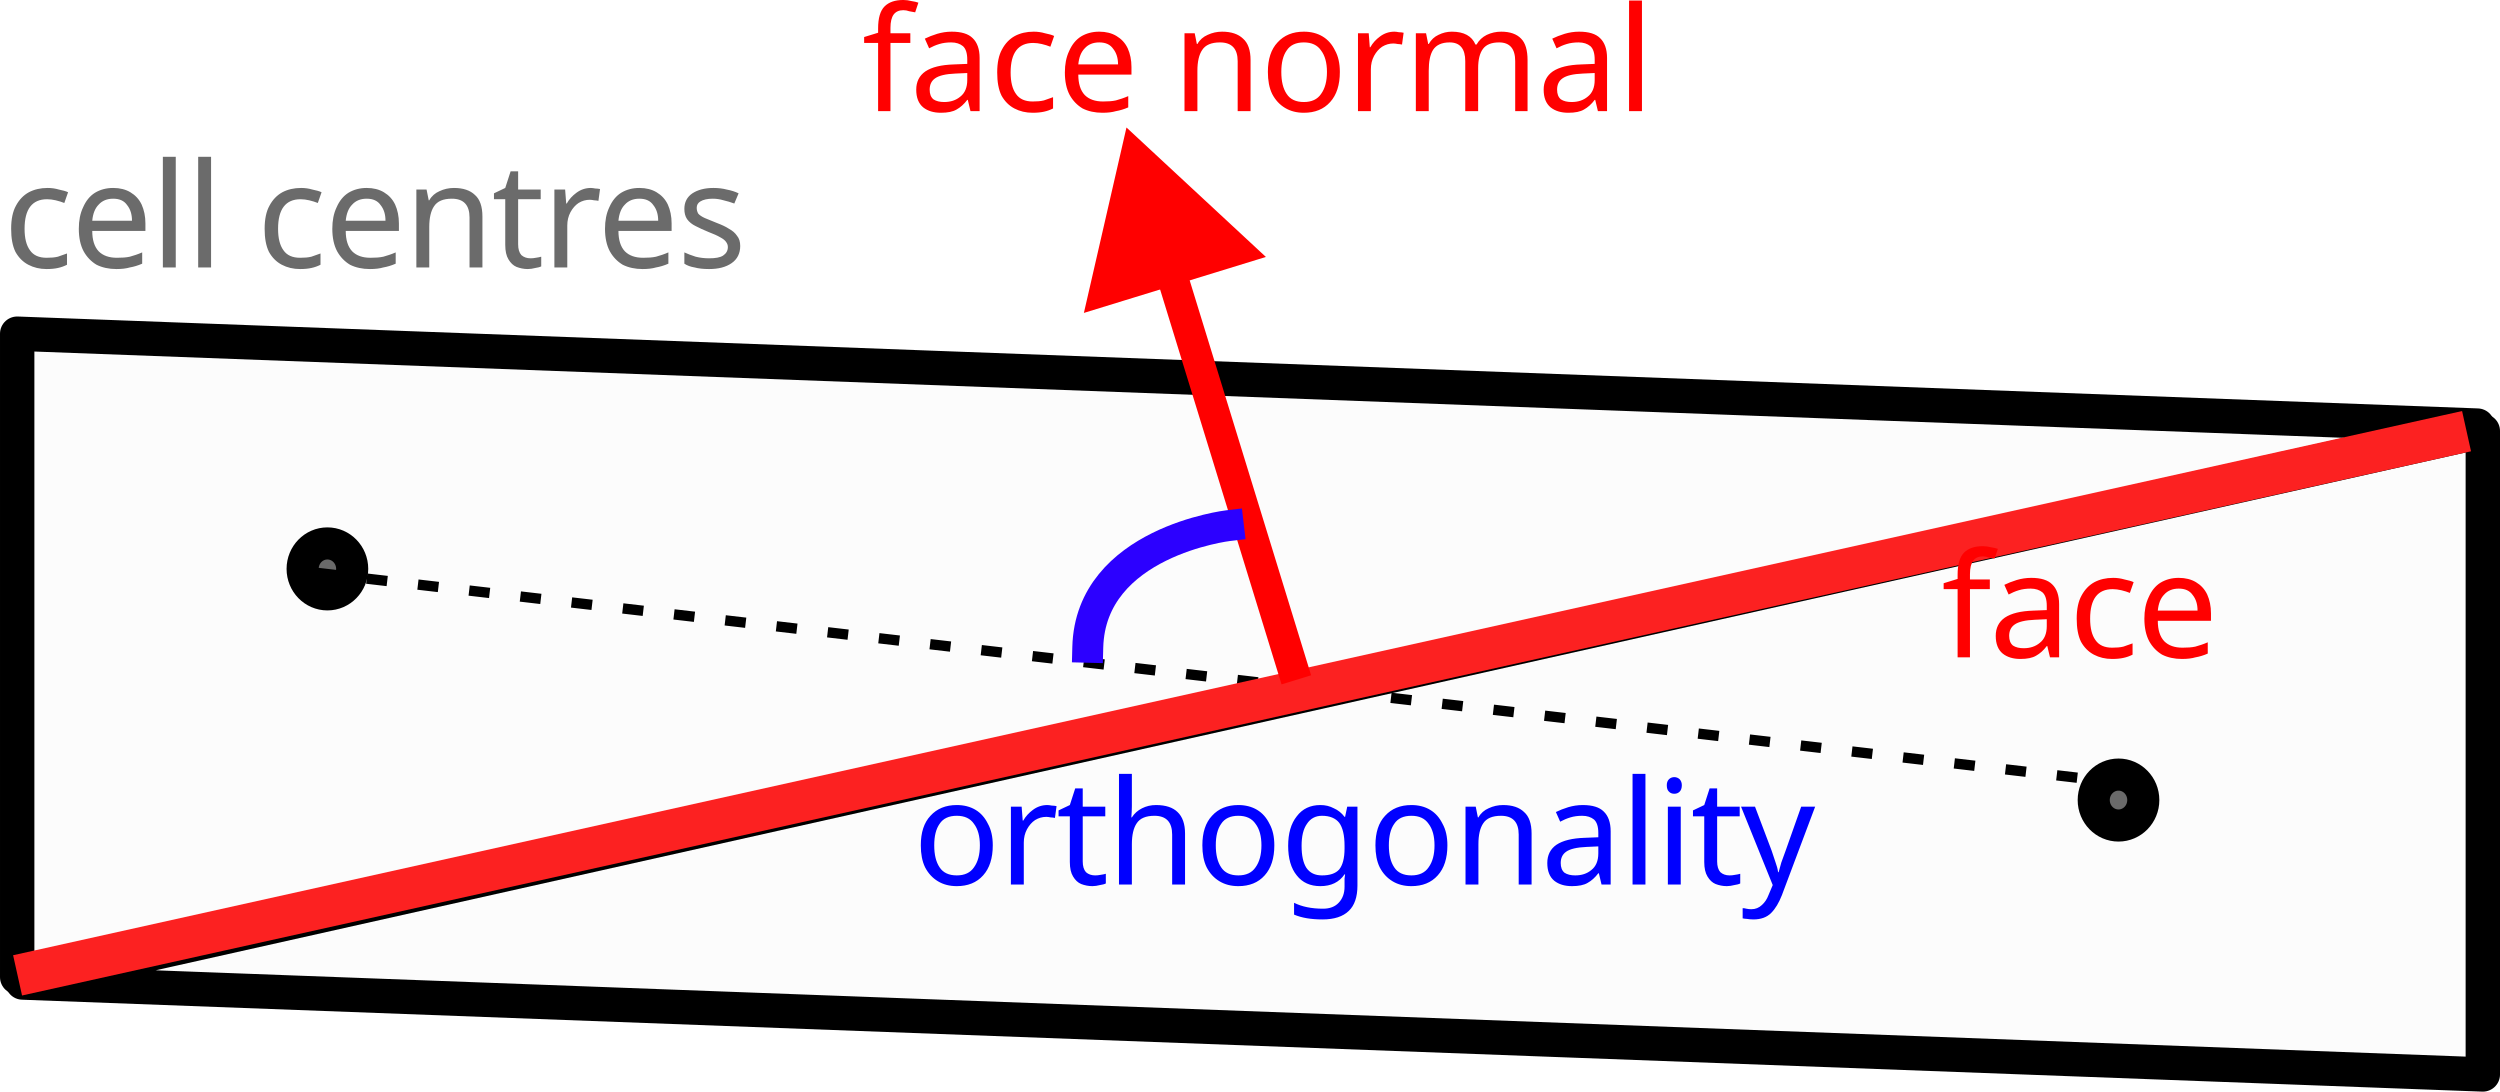
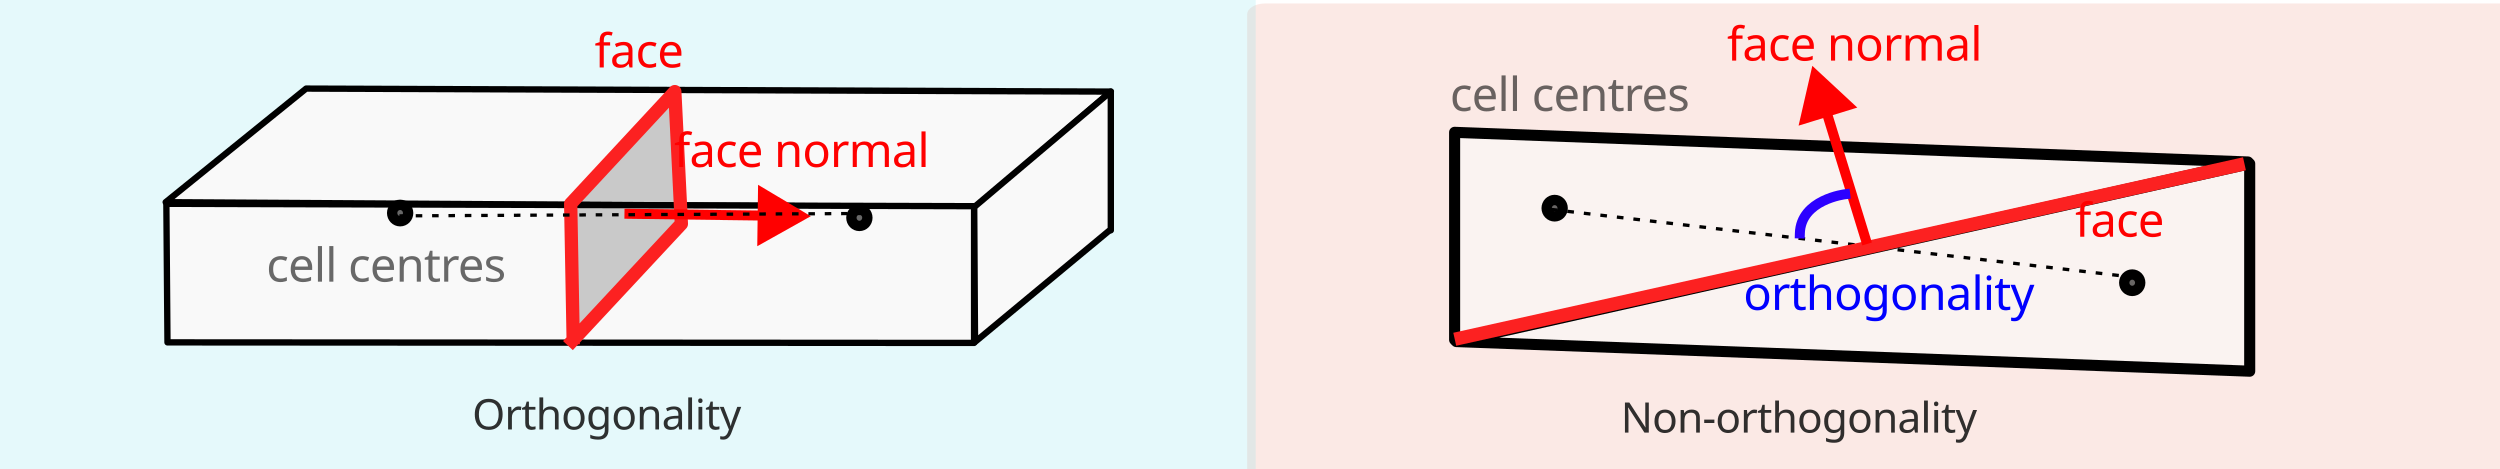
- <svg xmlns="http://www.w3.org/2000/svg" width="72.733mm" height="31.759mm" viewBox="0 0 72.733 31.759" version="1.1" id="svg1" xml:space="preserve">
+ <svg xmlns="http://www.w3.org/2000/svg" width="250.917mm" height="47.009mm" viewBox="0 0 276.577 51.816" version="1.1" id="svg1" xml:space="preserve">
  <defs id="defs1">
-     <marker style="overflow:visible" id="Triangle" refX="0" refY="0" orient="auto-start-reverse" markerWidth="1" markerHeight="1" viewBox="0 0 1 1" preserveAspectRatio="xMidYMid">
-       <path transform="scale(0.5)" style="fill:context-stroke;fill-rule:evenodd;stroke:context-stroke;stroke-width:1pt" d="M 5.77,0 -2.88,5 V -5 Z" id="path135" />
-     </marker>
+     <rect x="552.936" y="-249.713" width="107.02" height="154.584" id="rect35" />
    <clipPath clipPathUnits="userSpaceOnUse" id="clipPath7">
      <rect style="opacity:1;fill:#0ca7de;fill-opacity:1;stroke:#000000;stroke-width:1.555;stroke-linecap:square;stroke-linejoin:bevel;stroke-dasharray:none" id="rect8" width="81.036" height="27.856" x="125.474" y="16.173" />
    </clipPath>
    <clipPath clipPathUnits="userSpaceOnUse" id="clipPath9">
      <rect style="opacity:1;fill:#0ca7de;fill-opacity:1;stroke:#000000;stroke-width:1.555;stroke-linecap:square;stroke-linejoin:bevel;stroke-dasharray:none" id="rect10" width="81.036" height="27.856" x="125.159" y="44.174" />
    </clipPath>
    <clipPath clipPathUnits="userSpaceOnUse" id="clipPath28">
      <rect style="opacity:1;fill:none;fill-opacity:1;stroke:#000000;stroke-width:0.821;stroke-linecap:square;stroke-linejoin:bevel;stroke-dasharray:0.821, 1.641;stroke-dashoffset:0" id="rect28" width="81.37" height="14.001" x="125.937" y="16.635" />
    </clipPath>
    <clipPath clipPathUnits="userSpaceOnUse" id="clipPath29">
      <rect style="opacity:1;fill:none;fill-opacity:1;stroke:#000000;stroke-width:0.821;stroke-linecap:square;stroke-linejoin:bevel;stroke-dasharray:0.821, 1.641;stroke-dashoffset:0" id="rect29" width="81.37" height="14.001" x="125.307" y="29.565" />
    </clipPath>
    <clipPath clipPathUnits="userSpaceOnUse" id="clipPath36">
      <rect style="opacity:1;fill:none;fill-opacity:1;stroke:#000000;stroke-width:0.795;stroke-linecap:square;stroke-linejoin:bevel;stroke-dasharray:0.795, 1.589;stroke-dashoffset:0" id="rect36" width="81.397" height="13.13" x="124.979" y="43.994" />
    </clipPath>
    <clipPath clipPathUnits="userSpaceOnUse" id="clipPath37">
      <rect style="opacity:1;fill:none;fill-opacity:1;stroke:#000000;stroke-width:0.795;stroke-linecap:square;stroke-linejoin:bevel;stroke-dasharray:0.795, 1.589;stroke-dashoffset:0" id="rect37" width="81.397" height="13.13" x="125.294" y="58.136" />
    </clipPath>
    <clipPath clipPathUnits="userSpaceOnUse" id="clipPath69">
      <rect style="opacity:1;fill:none;fill-opacity:1;stroke:#000000;stroke-width:1.105;stroke-linecap:square;stroke-linejoin:bevel;stroke-dasharray:none" id="rect70" width="40.747" height="27.975" x="236.541" y="34.082" />
    </clipPath>
    <clipPath clipPathUnits="userSpaceOnUse" id="clipPath70">
      <rect style="opacity:1;fill:none;fill-opacity:1;stroke:#000000;stroke-width:1.105;stroke-linecap:square;stroke-linejoin:bevel;stroke-dasharray:none" id="rect71" width="40.747" height="27.975" x="277.427" y="34.082" />
    </clipPath>
    <clipPath clipPathUnits="userSpaceOnUse" id="clipPath71">
      <rect style="opacity:1;fill:none;fill-opacity:1;stroke:#000000;stroke-width:1.105;stroke-linecap:square;stroke-linejoin:bevel;stroke-dasharray:none" id="rect72" width="40.747" height="27.975" x="236.541" y="62.057" />
    </clipPath>
    <clipPath clipPathUnits="userSpaceOnUse" id="clipPath72">
      <rect style="opacity:1;fill:none;fill-opacity:1;stroke:#000000;stroke-width:1.105;stroke-linecap:square;stroke-linejoin:bevel;stroke-dasharray:none" id="rect73" width="40.747" height="27.975" x="277.427" y="62.057" />
    </clipPath>
+     <marker style="overflow:visible" id="Triangle" refX="0" refY="0" orient="auto-start-reverse" markerWidth="1" markerHeight="1" viewBox="0 0 1 1" preserveAspectRatio="xMidYMid">
+       <path transform="scale(0.5)" style="fill:context-stroke;fill-rule:evenodd;stroke:context-stroke;stroke-width:1pt" d="M 5.77,0 -2.88,5 V -5 Z" id="path135" />
+     </marker>
  </defs>
-   <g id="layer1" transform="translate(-37.87882,-19.82088)">
+   <g id="layer1" transform="translate(-34.31349,-22.43047)">
+     <rect style="fill:#e88f7b;fill-opacity:0.199;stroke-width:0.79;stroke-linecap:square;stroke-linejoin:round" id="rect27" width="142.364" height="53.963" x="172.288" y="22.817" rx="1.977" ry="1.199" />
+     <rect style="fill:#7be1e8;fill-opacity:0.199;stroke-width:0.823;stroke-linecap:square;stroke-linejoin:round" id="rect26" width="141.383" height="59.036" x="31.855" y="20.071" rx="1.964" ry="1.312" />
+     <path style="fill:#f9f9f9;fill-opacity:1;stroke:#000000;stroke-width:0.7;stroke-linecap:square;stroke-linejoin:round;stroke-dasharray:none;stroke-dashoffset:0;stroke-opacity:1" d="M 68.214,32.338 V 47.911 H 157.202 v -15.128 z" id="path115" />
+     <path style="fill:#f9f9f9;fill-opacity:1;stroke:#000000;stroke-width:0.7;stroke-linecap:square;stroke-linejoin:round;stroke-dasharray:none;stroke-dashoffset:0;stroke-opacity:1" d="M 52.641,44.796 68.18,32.23 157.213,32.563 142.296,45.352 Z" id="path116" />
    <text xml:space="preserve" style="font-size:5.644px;line-height:1;font-family:'Times New Roman';-inkscape-font-specification:'Times New Roman, ';letter-spacing:-0.066px;word-spacing:-0.069px;opacity:0.439;fill:#1a1a1a;stroke:#000000;stroke-width:0.95;stroke-linecap:square;stroke-linejoin:bevel;stroke-dasharray:0.95, 1.9;stroke-dashoffset:0;stroke-opacity:1" x="-18.475" y="32.091" id="text57">
      <tspan id="tspan57" style="stroke-width:0.95" x="-18.475" y="32.091" />
    </text>
    <text xml:space="preserve" style="font-weight:bold;font-size:5.644px;line-height:1;font-family:'Times New Roman';-inkscape-font-specification:'Times New Roman,  Bold';letter-spacing:-0.066px;word-spacing:-0.069px;opacity:0.439;fill:none;stroke:#000000;stroke-width:1;stroke-linecap:square;stroke-linejoin:bevel" x="170.435" y="30.473" id="text1">
      <tspan id="tspan1" style="stroke-width:1" x="170.435" y="30.473" />
    </text>
    <g id="g28" transform="matrix(0.815326,0.06249426,-0.00847227,0.9953393,51.67501,-5.15729)" />
    <text xml:space="preserve" style="font-size:7.761px;line-height:1;font-family:Tahoma;-inkscape-font-specification:Tahoma;text-align:center;letter-spacing:-0.066px;word-spacing:-0.069px;text-anchor:middle;fill:#666666;fill-opacity:1;stroke:#9e4545;stroke-width:1.946;stroke-linecap:square;stroke-linejoin:round;stroke-dasharray:none;stroke-dashoffset:0;stroke-opacity:1" x="91.522" y="103.963" id="text165">
      <tspan id="tspan165" style="stroke-width:1.946" x="91.522" y="103.963" />
    </text>
-     <path style="opacity:1;fill:#f9f9f9;fill-opacity:0.582;stroke:#000000;stroke-width:1;stroke-linecap:square;stroke-linejoin:round;stroke-dasharray:none;stroke-dashoffset:0;stroke-opacity:1" d="M 38.379,29.529 V 48.249 L 109.955,32.203 Z" id="path143" />
-     <path style="opacity:1;fill:#f9f9f9;fill-opacity:0.582;stroke:#000000;stroke-width:1;stroke-linecap:square;stroke-linejoin:round;stroke-dasharray:none;stroke-dashoffset:0;stroke-opacity:1" d="M 110.112,51.08 V 32.36 l -71.576,16.046 z" id="path144" />
-     <ellipse style="opacity:1;fill:#000000;fill-opacity:0.582;stroke:#000000;stroke-width:0.934;stroke-linecap:square;stroke-linejoin:round;stroke-dasharray:none;stroke-dashoffset:0;stroke-opacity:1" id="path145" cx="47.404" cy="36.372" rx="0.721" ry="0.741" />
-     <ellipse style="opacity:1;fill:#000000;fill-opacity:0.582;stroke:#000000;stroke-width:0.934;stroke-linecap:square;stroke-linejoin:round;stroke-dasharray:none;stroke-dashoffset:0;stroke-opacity:1" id="ellipse145" cx="99.513" cy="43.097" rx="0.721" ry="0.741" />
-     <path style="opacity:1;fill:#000000;fill-opacity:0.582;stroke:#000000;stroke-width:0.3;stroke-linecap:square;stroke-linejoin:round;stroke-dasharray:0.3, 1.2;stroke-dashoffset:0;stroke-opacity:1" d="M 47.207,36.499 98.82,42.506" id="path146" />
-     <path style="opacity:1;fill:#000000;fill-opacity:0.582;stroke:#fc2121;stroke-width:1.2;stroke-linecap:square;stroke-linejoin:round;stroke-dasharray:none;stroke-dashoffset:0;stroke-opacity:1" d="M 38.976,48.067 109.053,32.495" id="path147" />
-     <text xml:space="preserve" style="font-size:4.233px;line-height:1;font-family:Tahoma;-inkscape-font-specification:Tahoma;text-align:center;letter-spacing:-0.066px;word-spacing:-0.069px;text-anchor:middle;opacity:1;fill:#000000;fill-opacity:0.582;stroke:none;stroke-width:1.2;stroke-linecap:square;stroke-linejoin:round;stroke-dasharray:none;stroke-dashoffset:0;stroke-opacity:1" x="51.434" y="27.6" id="text147">
-       <tspan id="tspan147" style="stroke:none;stroke-width:1.2" x="51.401" y="27.6">cell centres</tspan>
+     <path style="fill:#f9f9f9;fill-opacity:1;stroke:#000000;stroke-width:0.7;stroke-linecap:square;stroke-linejoin:round;stroke-dasharray:none;stroke-dashoffset:0;stroke-opacity:1" d="M 142.074,45.352 157.202,32.561 v 15.239 l -15.017,12.458 z" id="path117" />
+     <text xml:space="preserve" style="font-size:6.222px;line-height:1;font-family:'Times New Roman';-inkscape-font-specification:'Times New Roman, ';letter-spacing:-0.073px;word-spacing:-0.076px;opacity:0.439;fill:#1a1a1a;stroke:#000000;stroke-width:1.047;stroke-linecap:square;stroke-linejoin:bevel;stroke-dasharray:1.047, 2.094;stroke-dashoffset:0;stroke-opacity:1" x="211.634" y="121.698" id="text57-1">
+       <tspan id="tspan57-7" style="stroke-width:1.047" x="211.634" y="121.698" />
    </text>
-     <text xml:space="preserve" style="font-size:4.233px;line-height:1;font-family:Tahoma;-inkscape-font-specification:Tahoma;text-align:center;letter-spacing:-0.066px;word-spacing:-0.069px;text-anchor:middle;opacity:1;fill:#ff0000;fill-opacity:1;stroke:none;stroke-width:1.2;stroke-linecap:square;stroke-linejoin:round;stroke-dasharray:none;stroke-dashoffset:0;stroke-opacity:1" x="101.044" y="38.946" id="text149">
-       <tspan id="tspan149" style="fill:#ff0000;fill-opacity:1;stroke:none;stroke-width:1.2" x="101.011" y="38.946">face</tspan>
+     <text xml:space="preserve" style="font-weight:bold;font-size:6.222px;line-height:1;font-family:'Times New Roman';-inkscape-font-specification:'Times New Roman,  Bold';letter-spacing:-0.073px;word-spacing:-0.076px;opacity:0.439;fill:none;stroke:#000000;stroke-width:1.102;stroke-linecap:square;stroke-linejoin:bevel" x="419.862" y="119.915" id="text1-2">
+       <tspan id="tspan1-3" style="stroke-width:1.102" x="419.862" y="119.915" />
    </text>
-     <path style="opacity:1;fill:#d54f4f;fill-opacity:0.582;stroke:#ff0000;stroke-width:0.9;stroke-linecap:square;stroke-linejoin:round;stroke-dasharray:none;stroke-dashoffset:0;stroke-opacity:1;marker-end:url(#Triangle)" d="M 75.461,39.169 71.591,26.585" id="path149" />
-     <text xml:space="preserve" style="font-size:4.233px;line-height:1;font-family:Tahoma;-inkscape-font-specification:Tahoma;text-align:center;letter-spacing:-0.066px;word-spacing:-0.069px;text-anchor:middle;opacity:1;fill:#ff0000;fill-opacity:1;stroke:none;stroke-width:1.2;stroke-linecap:square;stroke-linejoin:round;stroke-dasharray:none;stroke-dashoffset:0;stroke-opacity:1" x="77.133" y="23.058" id="text150">
-       <tspan id="tspan150" style="fill:#ff0000;fill-opacity:1;stroke:none;stroke-width:1.2" x="77.1" y="23.058">face normal</tspan>
+     <g id="g28-6" transform="matrix(0.898705,0.06888521,-0.00933868,1.097127,288.9577,80.64033)" />
+     <text xml:space="preserve" style="font-size:8.555px;line-height:1;font-family:Tahoma;-inkscape-font-specification:Tahoma;text-align:center;letter-spacing:-0.073px;word-spacing:-0.076px;text-anchor:middle;fill:#666666;fill-opacity:1;stroke:#9e4545;stroke-width:2.145;stroke-linecap:square;stroke-linejoin:round;stroke-dasharray:none;stroke-dashoffset:0;stroke-opacity:1" x="332.879" y="200.919" id="text165-5">
+       <tspan id="tspan165-5" style="stroke-width:2.145" x="332.879" y="200.919" />
    </text>
-     <text xml:space="preserve" style="font-size:4.233px;line-height:1;font-family:Tahoma;-inkscape-font-specification:Tahoma;text-align:center;letter-spacing:-0.066px;word-spacing:-0.069px;text-anchor:middle;opacity:1;fill:#ff0000;fill-opacity:1;stroke:none;stroke-width:1.2;stroke-linecap:square;stroke-linejoin:round;stroke-dasharray:none;stroke-dashoffset:0;stroke-opacity:1" x="80.217" y="45.552" id="text151">
-       <tspan id="tspan151" style="fill:#0000ff;fill-opacity:1;stroke:none;stroke-width:1.2" x="80.184" y="45.552">orthogonality</tspan>
+     <path style="fill:#f9f9f9;fill-opacity:0.582;stroke:#000000;stroke-width:1.226;stroke-linecap:square;stroke-linejoin:round;stroke-dasharray:none;stroke-dashoffset:0;stroke-opacity:1" d="M 195.239,37.07 V 60.025 L 283.008,40.35 Z" id="path143" />
+     <path style="fill:#f9f9f9;fill-opacity:0.582;stroke:#000000;stroke-width:1.226;stroke-linecap:square;stroke-linejoin:round;stroke-dasharray:none;stroke-dashoffset:0;stroke-opacity:1" d="m 283.2,63.497 v -22.955 l -87.769,19.676 z" id="path144" />
+     <ellipse style="fill:#000000;fill-opacity:0.582;stroke:#000000;stroke-width:1.145;stroke-linecap:square;stroke-linejoin:round;stroke-dasharray:none;stroke-dashoffset:0;stroke-opacity:1" id="path145" cx="206.306" cy="45.461" rx="0.884" ry="0.908" />
+     <ellipse style="fill:#000000;fill-opacity:0.582;stroke:#000000;stroke-width:1.145;stroke-linecap:square;stroke-linejoin:round;stroke-dasharray:none;stroke-dashoffset:0;stroke-opacity:1" id="ellipse145" cx="270.204" cy="53.708" rx="0.884" ry="0.908" />
+     <path style="fill:#000000;fill-opacity:0.582;stroke:#000000;stroke-width:0.368;stroke-linecap:square;stroke-linejoin:round;stroke-dasharray:0.368, 1.471;stroke-dashoffset:0;stroke-opacity:1" d="m 206.064,45.617 63.289,7.366" id="path146" />
+     <path style="fill:#000000;fill-opacity:0.582;stroke:#fc2121;stroke-width:1.471;stroke-linecap:square;stroke-linejoin:round;stroke-dasharray:none;stroke-dashoffset:0;stroke-opacity:1" d="M 195.971,59.803 281.902,40.707" id="path147" />
+     <text xml:space="preserve" style="font-size:5.191px;line-height:1;font-family:Tahoma;-inkscape-font-specification:Tahoma;text-align:center;letter-spacing:-0.081px;word-spacing:-0.084px;text-anchor:middle;fill:#000000;fill-opacity:0.582;stroke:none;stroke-width:1.471;stroke-linecap:square;stroke-linejoin:round;stroke-dasharray:none;stroke-dashoffset:0;stroke-opacity:1" x="211.248" y="34.705" id="text147">
+       <tspan id="tspan147" style="stroke:none;stroke-width:1.471" x="211.207" y="34.705">cell centres</tspan>
    </text>
-     <path style="opacity:1;fill:none;fill-opacity:1;stroke:#2c00ff;stroke-width:0.9;stroke-linecap:square;stroke-linejoin:round;stroke-dasharray:none;stroke-dashoffset:0;stroke-opacity:1" d="m 73.616,35.113 c 0,0 -4.011,0.472 -4.09,3.539" id="path151" />
+     <text xml:space="preserve" style="font-size:5.191px;line-height:1;font-family:Tahoma;-inkscape-font-specification:Tahoma;text-align:center;letter-spacing:-0.081px;word-spacing:-0.084px;text-anchor:middle;fill:#ff0000;fill-opacity:1;stroke:none;stroke-width:1.471;stroke-linecap:square;stroke-linejoin:round;stroke-dasharray:none;stroke-dashoffset:0;stroke-opacity:1" x="272.082" y="48.618" id="text149">
+       <tspan id="tspan149" style="fill:#ff0000;fill-opacity:1;stroke:none;stroke-width:1.471" x="272.041" y="48.618">face</tspan>
+     </text>
+     <path style="fill:#d54f4f;fill-opacity:0.582;stroke:#ff0000;stroke-width:1.104;stroke-linecap:square;stroke-linejoin:round;stroke-dasharray:none;stroke-dashoffset:0;stroke-opacity:1;marker-end:url(#Triangle)" d="m 240.71,48.891 -4.745,-15.431" id="path149" />
+     <text xml:space="preserve" style="font-size:5.191px;line-height:1;font-family:Tahoma;-inkscape-font-specification:Tahoma;text-align:center;letter-spacing:-0.081px;word-spacing:-0.084px;text-anchor:middle;fill:#ff0000;fill-opacity:1;stroke:none;stroke-width:1.471;stroke-linecap:square;stroke-linejoin:round;stroke-dasharray:none;stroke-dashoffset:0;stroke-opacity:1" x="242.761" y="29.136" id="text150">
+       <tspan id="tspan150" style="fill:#ff0000;fill-opacity:1;stroke:none;stroke-width:1.471" x="242.721" y="29.136">face normal</tspan>
+     </text>
+     <text xml:space="preserve" style="font-size:5.191px;line-height:1;font-family:Tahoma;-inkscape-font-specification:Tahoma;text-align:center;letter-spacing:-0.081px;word-spacing:-0.084px;text-anchor:middle;fill:#ff0000;fill-opacity:1;stroke:none;stroke-width:1.471;stroke-linecap:square;stroke-linejoin:round;stroke-dasharray:none;stroke-dashoffset:0;stroke-opacity:1" x="246.542" y="56.719" id="text151">
+       <tspan id="tspan151" style="fill:#0000ff;fill-opacity:1;stroke:none;stroke-width:1.471" x="246.502" y="56.719">orthogonality</tspan>
+     </text>
+     <path style="fill:none;fill-opacity:1;stroke:#2c00ff;stroke-width:1.104;stroke-linecap:square;stroke-linejoin:round;stroke-dasharray:none;stroke-dashoffset:0;stroke-opacity:1" d="m 238.448,43.918 c 0,0 -4.919,0.579 -5.015,4.34" id="path151" />
+     <path style="fill:#f9f9f9;fill-opacity:1;stroke:#000000;stroke-width:0.7;stroke-linecap:square;stroke-linejoin:round;stroke-dasharray:none;stroke-dashoffset:0;stroke-opacity:1" d="m 52.718,44.98 0.123,15.328 89.233,0.061 V 45.241 Z" id="path114" />
+     <path style="fill:#000000;fill-opacity:0.195;stroke:#fc2121;stroke-width:1.471;stroke-linecap:square;stroke-linejoin:round;stroke-dasharray:none;stroke-dashoffset:0;stroke-opacity:1" d="M 97.72,59.803 97.449,44.971 108.968,32.565 l 0.726,14.632 -12.048,12.93" id="path27" />
+     <path style="fill:#d54f4f;fill-opacity:0.582;stroke:#ff0000;stroke-width:1.104;stroke-linecap:square;stroke-linejoin:round;stroke-dasharray:none;stroke-dashoffset:0;stroke-opacity:1;marker-end:url(#Triangle)" d="m 103.95,46.084 16.142,0.214" id="path28" />
+     <path style="fill:#000000;fill-opacity:0.582;stroke:#000000;stroke-width:0.362;stroke-linecap:square;stroke-linejoin:round;stroke-dasharray:0.362, 1.448;stroke-dashoffset:0;stroke-opacity:1" d="M 78.678,46.312 130.351,46.046" id="path29" />
+     <ellipse style="fill:#000000;fill-opacity:0.582;stroke:#000000;stroke-width:1.145;stroke-linecap:square;stroke-linejoin:round;stroke-dasharray:none;stroke-dashoffset:0;stroke-opacity:1" id="ellipse29" cx="129.387" cy="46.518" rx="0.884" ry="0.908" />
+     <ellipse style="fill:#000000;fill-opacity:0.582;stroke:#000000;stroke-width:1.145;stroke-linecap:square;stroke-linejoin:round;stroke-dasharray:none;stroke-dashoffset:0;stroke-opacity:1" id="ellipse30" cx="78.581" cy="45.998" rx="0.884" ry="0.908" />
+     <text xml:space="preserve" style="font-size:5.191px;line-height:1;font-family:Tahoma;-inkscape-font-specification:Tahoma;text-align:center;letter-spacing:-0.081px;word-spacing:-0.084px;text-anchor:middle;fill:#ff0000;fill-opacity:1;stroke:none;stroke-width:1.471;stroke-linecap:square;stroke-linejoin:round;stroke-dasharray:none;stroke-dashoffset:0;stroke-opacity:1" x="126.282" y="40.906" id="text30">
+       <tspan id="tspan30" style="fill:#ff0000;fill-opacity:1;stroke:none;stroke-width:1.471" x="126.241" y="40.906">face normal</tspan>
+     </text>
+     <text xml:space="preserve" style="font-size:5.191px;line-height:1;font-family:Tahoma;-inkscape-font-specification:Tahoma;text-align:center;letter-spacing:-0.081px;word-spacing:-0.084px;text-anchor:middle;fill:#000000;fill-opacity:0.582;stroke:none;stroke-width:1.471;stroke-linecap:square;stroke-linejoin:round;stroke-dasharray:none;stroke-dashoffset:0;stroke-opacity:1" x="80.3" y="53.587" id="text31">
+       <tspan id="tspan31" style="stroke:none;stroke-width:1.471" x="80.26" y="53.587">cell centres</tspan>
+     </text>
+     <text xml:space="preserve" style="font-size:5.191px;line-height:1;font-family:Tahoma;-inkscape-font-specification:Tahoma;text-align:center;letter-spacing:-0.081px;word-spacing:-0.084px;text-anchor:middle;fill:#ff0000;fill-opacity:1;stroke:none;stroke-width:1.471;stroke-linecap:square;stroke-linejoin:round;stroke-dasharray:none;stroke-dashoffset:0;stroke-opacity:1" x="108.287" y="29.891" id="text32">
+       <tspan id="tspan32" style="fill:#ff0000;fill-opacity:1;stroke:none;stroke-width:1.471" x="108.246" y="29.891">face</tspan>
+     </text>
+     <text xml:space="preserve" style="font-size:4.666px;line-height:1;font-family:Tahoma;-inkscape-font-specification:Tahoma;text-align:center;letter-spacing:-0.073px;word-spacing:-0.076px;text-anchor:middle;fill:#000000;fill-opacity:0.195;stroke-width:0.992;stroke-linecap:square;stroke-linejoin:round" x="104.366" y="69.941" id="text33">
+       <tspan id="tspan33" style="fill:#0f0f0f;fill-opacity:0.853;stroke-width:0.992" x="104.329" y="69.941">Orthogonality</tspan>
+     </text>
+     <text xml:space="preserve" style="font-size:4.666px;line-height:1;font-family:Tahoma;-inkscape-font-specification:Tahoma;text-align:center;letter-spacing:-0.073px;word-spacing:-0.076px;text-anchor:middle;fill:#000000;fill-opacity:0.195;stroke-width:0.992;stroke-linecap:square;stroke-linejoin:round" x="236.256" y="70.288" id="text34">
+       <tspan id="tspan34" style="fill:#0f0f0f;fill-opacity:0.853;stroke-width:0.992" x="236.219" y="70.288">Non-orthogonality</tspan>
+     </text>
+     <text xml:space="preserve" transform="matrix(0.2916408,0,0,0.2916408,34.31349,22.43047)" id="text35" style="font-size:16px;line-height:1;font-family:Tahoma;-inkscape-font-specification:Tahoma;text-align:center;letter-spacing:-0.25px;word-spacing:-0.26px;white-space:pre;shape-inside:url(#rect35);display:inline;fill:#0f0f0f;fill-opacity:0.853;stroke-width:3.402;stroke-linecap:square;stroke-linejoin:round" />
  </g>
</svg>
